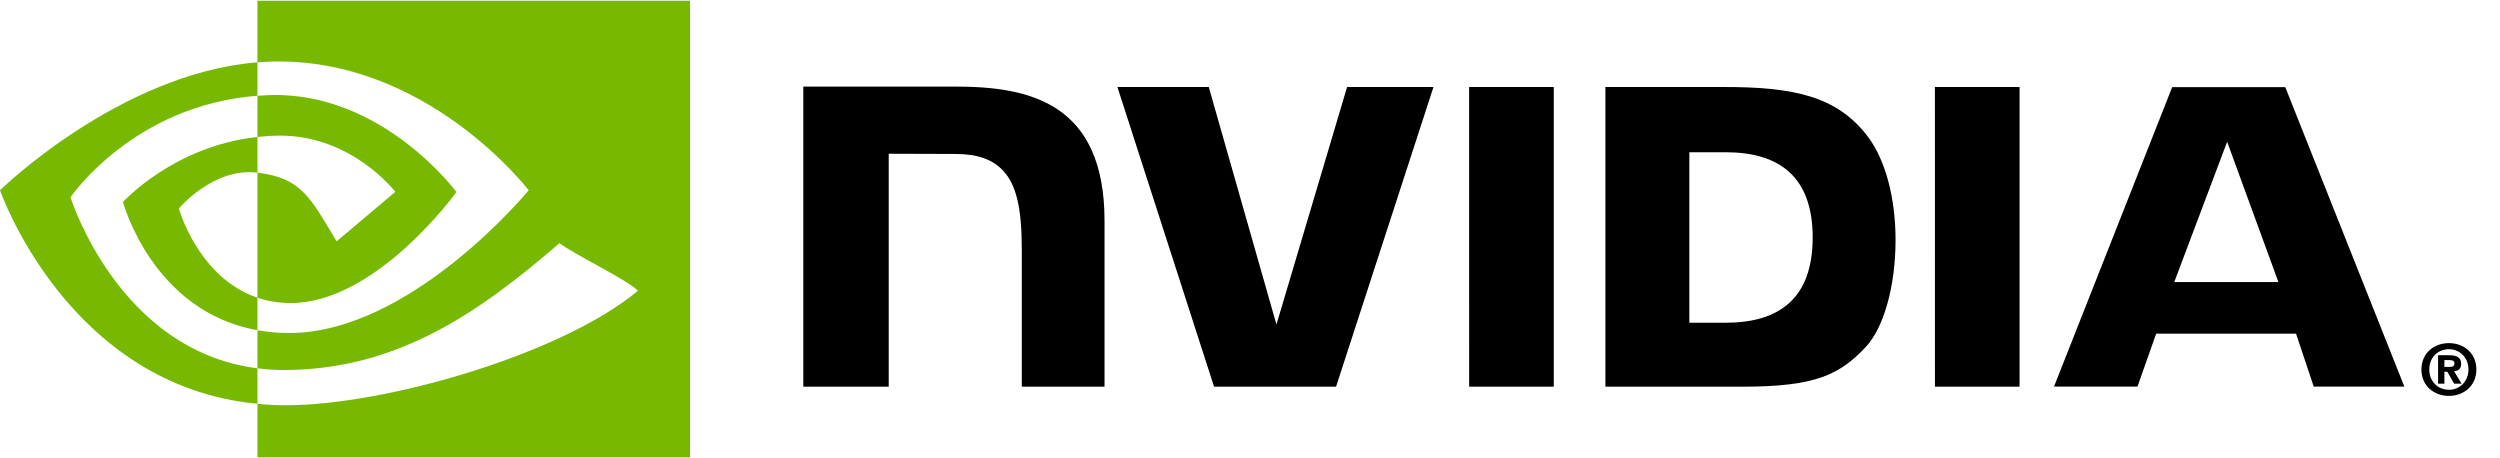
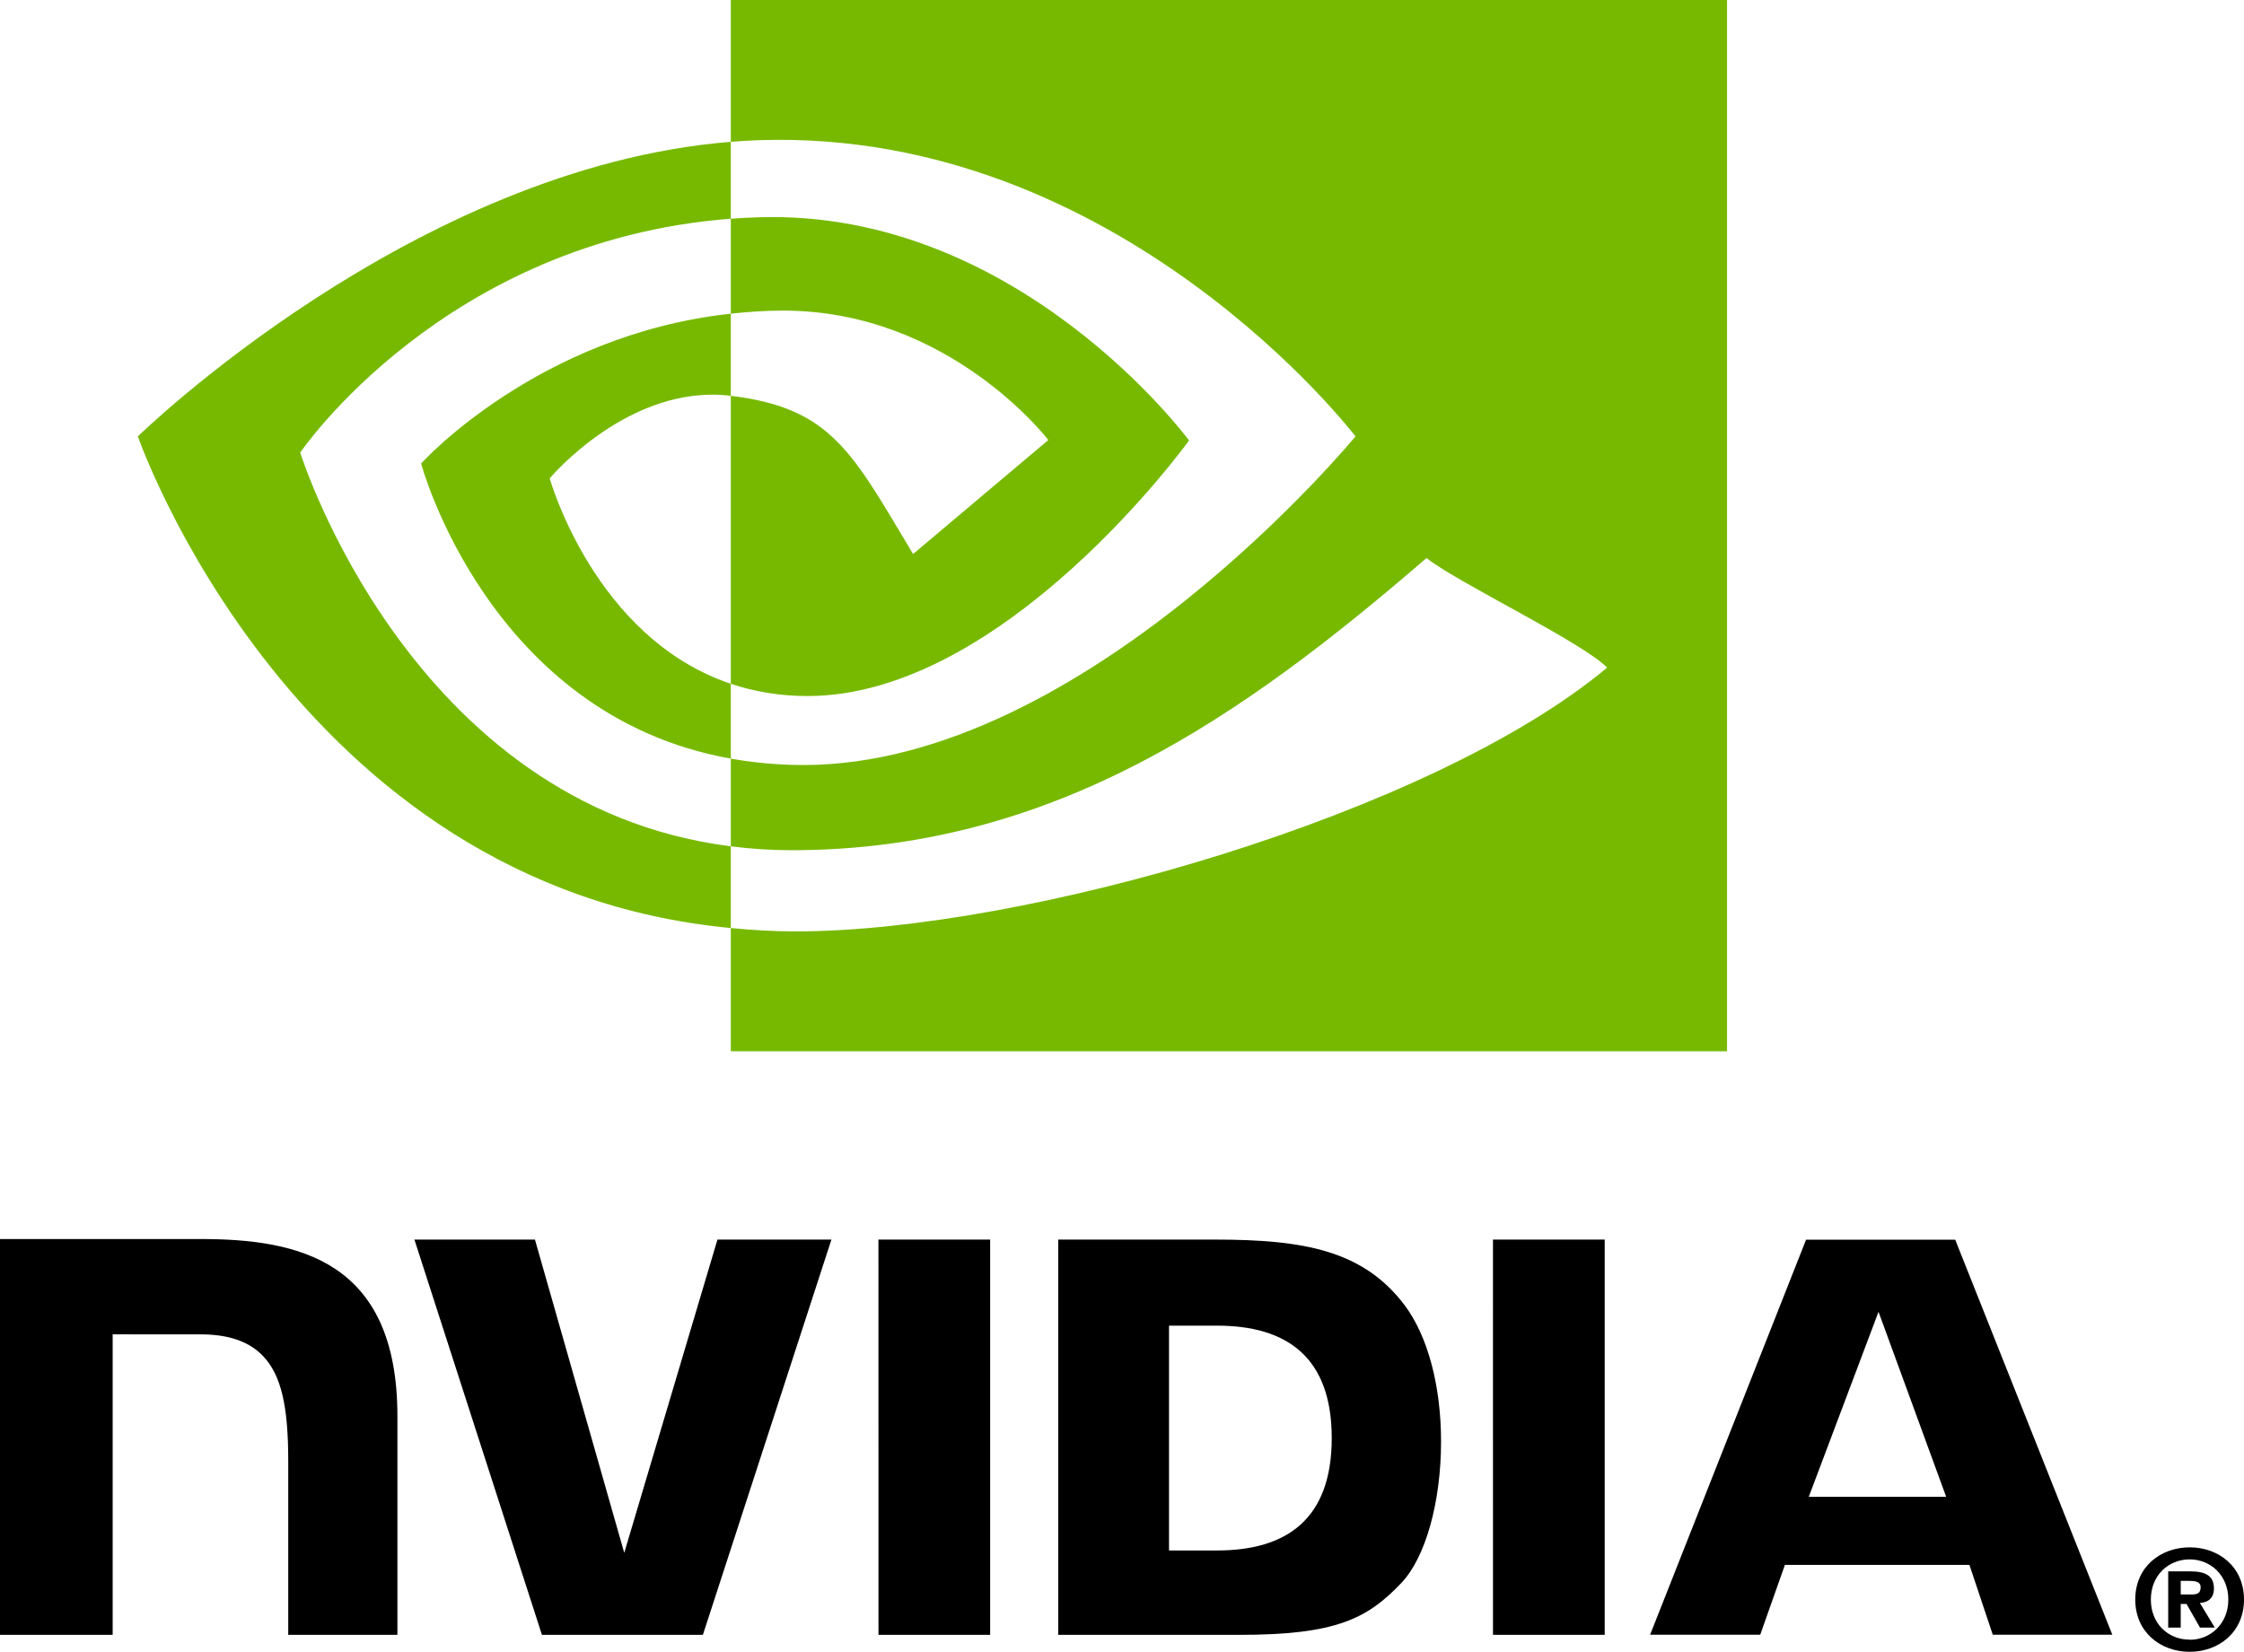
- <svg xmlns="http://www.w3.org/2000/svg" width="656" height="120" viewBox="0 0 164 30" version="1.1" xml:space="preserve" style="fill-rule:evenodd;clip-rule:evenodd;stroke-linejoin:round;stroke-miterlimit:2;">
-   <g>
-     <path d="M160.352,24.069L160.352,23.62L160.64,23.62C160.797,23.62 161.011,23.632 161.011,23.824C161.011,24.032 160.901,24.069 160.715,24.069L160.352,24.069M160.352,24.384L160.544,24.384L160.991,25.168L161.481,25.168L160.987,24.352C161.242,24.333 161.452,24.212 161.452,23.868C161.452,23.441 161.157,23.303 160.659,23.303L159.938,23.303L159.938,25.168L160.352,25.168L160.352,24.384M162.45,24.238C162.45,23.143 161.599,22.508 160.65,22.508C159.695,22.508 158.845,23.143 158.845,24.238C158.845,25.333 159.695,25.971 160.65,25.971C161.598,25.971 162.45,25.333 162.45,24.238M161.93,24.238C161.93,25.036 161.343,25.572 160.65,25.572L160.65,25.566C159.937,25.572 159.361,25.036 159.361,24.238C159.361,23.441 159.938,22.907 160.65,22.907C161.344,22.907 161.93,23.441 161.93,24.238" style="fill:black;" />
-     <path d="M96.374,5.707L96.376,25.367L101.928,25.367L101.928,5.707L96.374,5.707ZM52.697,5.681L52.697,25.367L58.3,25.367L58.3,10.086L62.67,10.1C64.107,10.1 65.1,10.445 65.793,11.184C66.672,12.12 67.03,13.628 67.03,16.389L67.03,25.367L72.457,25.367L72.457,14.49C72.457,6.727 67.509,5.68 62.668,5.68L52.698,5.68L52.697,5.681ZM105.314,5.708L105.314,25.367L114.32,25.367C119.118,25.367 120.684,24.569 122.377,22.78C123.575,21.524 124.348,18.766 124.348,15.753C124.348,12.99 123.693,10.525 122.551,8.99C120.494,6.245 117.531,5.708 113.106,5.708L105.314,5.708ZM110.822,9.988L113.209,9.988C116.672,9.988 118.912,11.544 118.912,15.579C118.912,19.616 116.672,21.171 113.209,21.171L110.822,21.171L110.822,9.988ZM88.369,5.708L83.735,21.288L79.295,5.709L73.302,5.708L79.642,25.367L87.645,25.367L94.036,5.708L88.369,5.708ZM126.932,25.367L132.485,25.367L132.485,5.709L126.93,5.708L126.932,25.367ZM142.496,5.715L134.743,25.36L140.218,25.36L141.445,21.888L150.62,21.888L151.781,25.36L157.725,25.36L149.913,5.714L142.496,5.715ZM146.1,9.3L149.464,18.504L142.631,18.504L146.101,9.3L146.1,9.3Z" style="fill:black;" />
-     <path d="M16.889,8.985L16.889,6.28C17.151,6.26 17.417,6.247 17.687,6.238C25.087,6.006 29.942,12.597 29.942,12.597C29.942,12.597 24.698,19.879 19.076,19.879C18.333,19.882 17.594,19.764 16.889,19.529L16.889,11.325C19.769,11.673 20.349,12.945 22.081,15.833L25.933,12.585C25.933,12.585 23.121,8.897 18.381,8.897C17.866,8.897 17.373,8.933 16.889,8.985ZM16.889,0.047L16.889,4.09C17.154,4.069 17.42,4.052 17.687,4.042C27.977,3.696 34.682,12.482 34.682,12.482C34.682,12.482 26.982,21.846 18.959,21.846C18.224,21.846 17.535,21.778 16.889,21.663L16.889,24.161C17.442,24.231 18.015,24.273 18.613,24.273C26.078,24.273 31.477,20.461 36.705,15.948C37.572,16.642 41.121,18.331 41.85,19.071C36.879,23.231 25.295,26.586 18.727,26.586C18.113,26.584 17.5,26.552 16.889,26.49L16.889,30L45.264,30L45.264,0.047L16.889,0.047ZM16.889,19.529L16.889,21.662C9.984,20.432 8.067,13.254 8.067,13.254C8.067,13.254 11.383,9.58 16.889,8.985L16.889,11.325L16.878,11.324C13.988,10.977 11.731,13.677 11.731,13.677C11.731,13.677 12.996,18.221 16.889,19.529ZM4.625,12.943C4.625,12.943 8.717,6.903 16.889,6.28L16.889,4.088C7.838,4.815 0,12.48 0,12.48C0,12.48 4.439,25.313 16.889,26.488L16.889,24.16C7.753,23.011 4.625,12.943 4.625,12.943Z" style="fill:rgb(118,185,0);" />
-   </g>
+ <svg xmlns="http://www.w3.org/2000/svg" version="1.1" id="svg2" x="0px" y="0px" width="351.46px" height="258.785px" viewBox="35.188 31.512 351.46 258.785" enable-background="new 35.188 31.512 351.46 258.785" xml:space="preserve">
+   <path id="path17" d="M384.195,282.109c0,3.771-2.769,6.302-6.047,6.302v-0.023c-3.371,0.023-6.089-2.508-6.089-6.278  c0-3.769,2.718-6.293,6.089-6.293C381.427,275.816,384.195,278.34,384.195,282.109z M386.648,282.109c0-5.175-4.02-8.179-8.5-8.179  c-4.511,0-8.531,3.004-8.531,8.179c0,5.172,4.021,8.188,8.531,8.188C382.629,290.297,386.648,287.281,386.648,282.109   M376.738,282.801h0.91l2.109,3.703h2.316l-2.336-3.859c1.207-0.086,2.2-0.661,2.2-2.286c0-2.019-1.392-2.668-3.75-2.668h-3.411  v8.813h1.961V282.801 M376.738,281.309v-2.122h1.364c0.742,0,1.753,0.06,1.753,0.965c0,0.985-0.523,1.157-1.398,1.157H376.738" />
+   <path id="path19" d="M329.406,237.027l10.598,28.993H318.48L329.406,237.027z M318.056,225.738l-24.423,61.88h17.246l3.863-10.934  h28.903l3.656,10.934h18.722l-24.605-61.888L318.056,225.738z M269.023,287.641h17.497v-61.922l-17.5-0.004L269.023,287.641z   M147.556,225.715l-14.598,49.078l-13.984-49.074l-18.879-0.004l19.972,61.926h25.207l20.133-61.926H147.556z M218.281,239.199h7.52  c10.91,0,17.966,4.898,17.966,17.609c0,12.714-7.056,17.613-17.966,17.613h-7.52V239.199z M200.931,225.715v61.926h28.366  c15.113,0,20.048-2.512,25.384-8.148c3.769-3.957,6.207-12.641,6.207-22.134c0-8.707-2.063-16.468-5.66-21.304  c-6.481-8.649-15.817-10.34-29.75-10.34H200.931z M35.188,225.629v62.012h17.645v-47.086l13.672,0.004  c4.527,0,7.754,1.128,9.934,3.457c2.765,2.945,3.894,7.699,3.894,16.395v27.23h17.098v-34.262c0-24.453-15.586-27.75-30.836-27.75  H35.188z M172.771,225.715l0.007,61.926h17.489v-61.926H172.771z" />
+   <path id="path21" fill="#77B900" d="M82.211,102.414c0,0,22.504-33.203,67.437-36.638V53.73  c-49.769,3.997-92.867,46.149-92.867,46.149s24.41,70.565,92.867,77.026v-12.804C99.411,157.781,82.211,102.414,82.211,102.414z   M149.648,138.637v11.726c-37.968-6.769-48.507-46.237-48.507-46.237s18.23-20.195,48.507-23.47v12.867  c-0.023,0-0.039-0.007-0.058-0.007c-15.891-1.907-28.305,12.938-28.305,12.938S128.243,131.445,149.648,138.637 M149.648,31.512  V53.73c1.461-0.112,2.922-0.207,4.391-0.257c56.582-1.907,93.449,46.406,93.449,46.406s-42.343,51.488-86.457,51.488  c-4.043,0-7.828-0.375-11.383-1.005v13.739c3.04,0.386,6.192,0.613,9.481,0.613c41.051,0,70.738-20.965,99.484-45.778  c4.766,3.817,24.278,13.103,28.289,17.168c-27.332,22.883-91.031,41.329-127.144,41.329c-3.481,0-6.824-0.211-10.11-0.528v19.306  h156.032V31.512H149.648z M149.648,80.656V65.777c1.446-0.101,2.903-0.179,4.391-0.226c40.688-1.278,67.382,34.965,67.382,34.965  s-28.832,40.043-59.746,40.043c-4.449,0-8.438-0.715-12.028-1.922V93.523c15.84,1.914,19.028,8.911,28.551,24.786l21.18-17.859  c0,0-15.461-20.277-41.524-20.277C155.021,80.172,152.31,80.371,149.648,80.656" />
</svg>
